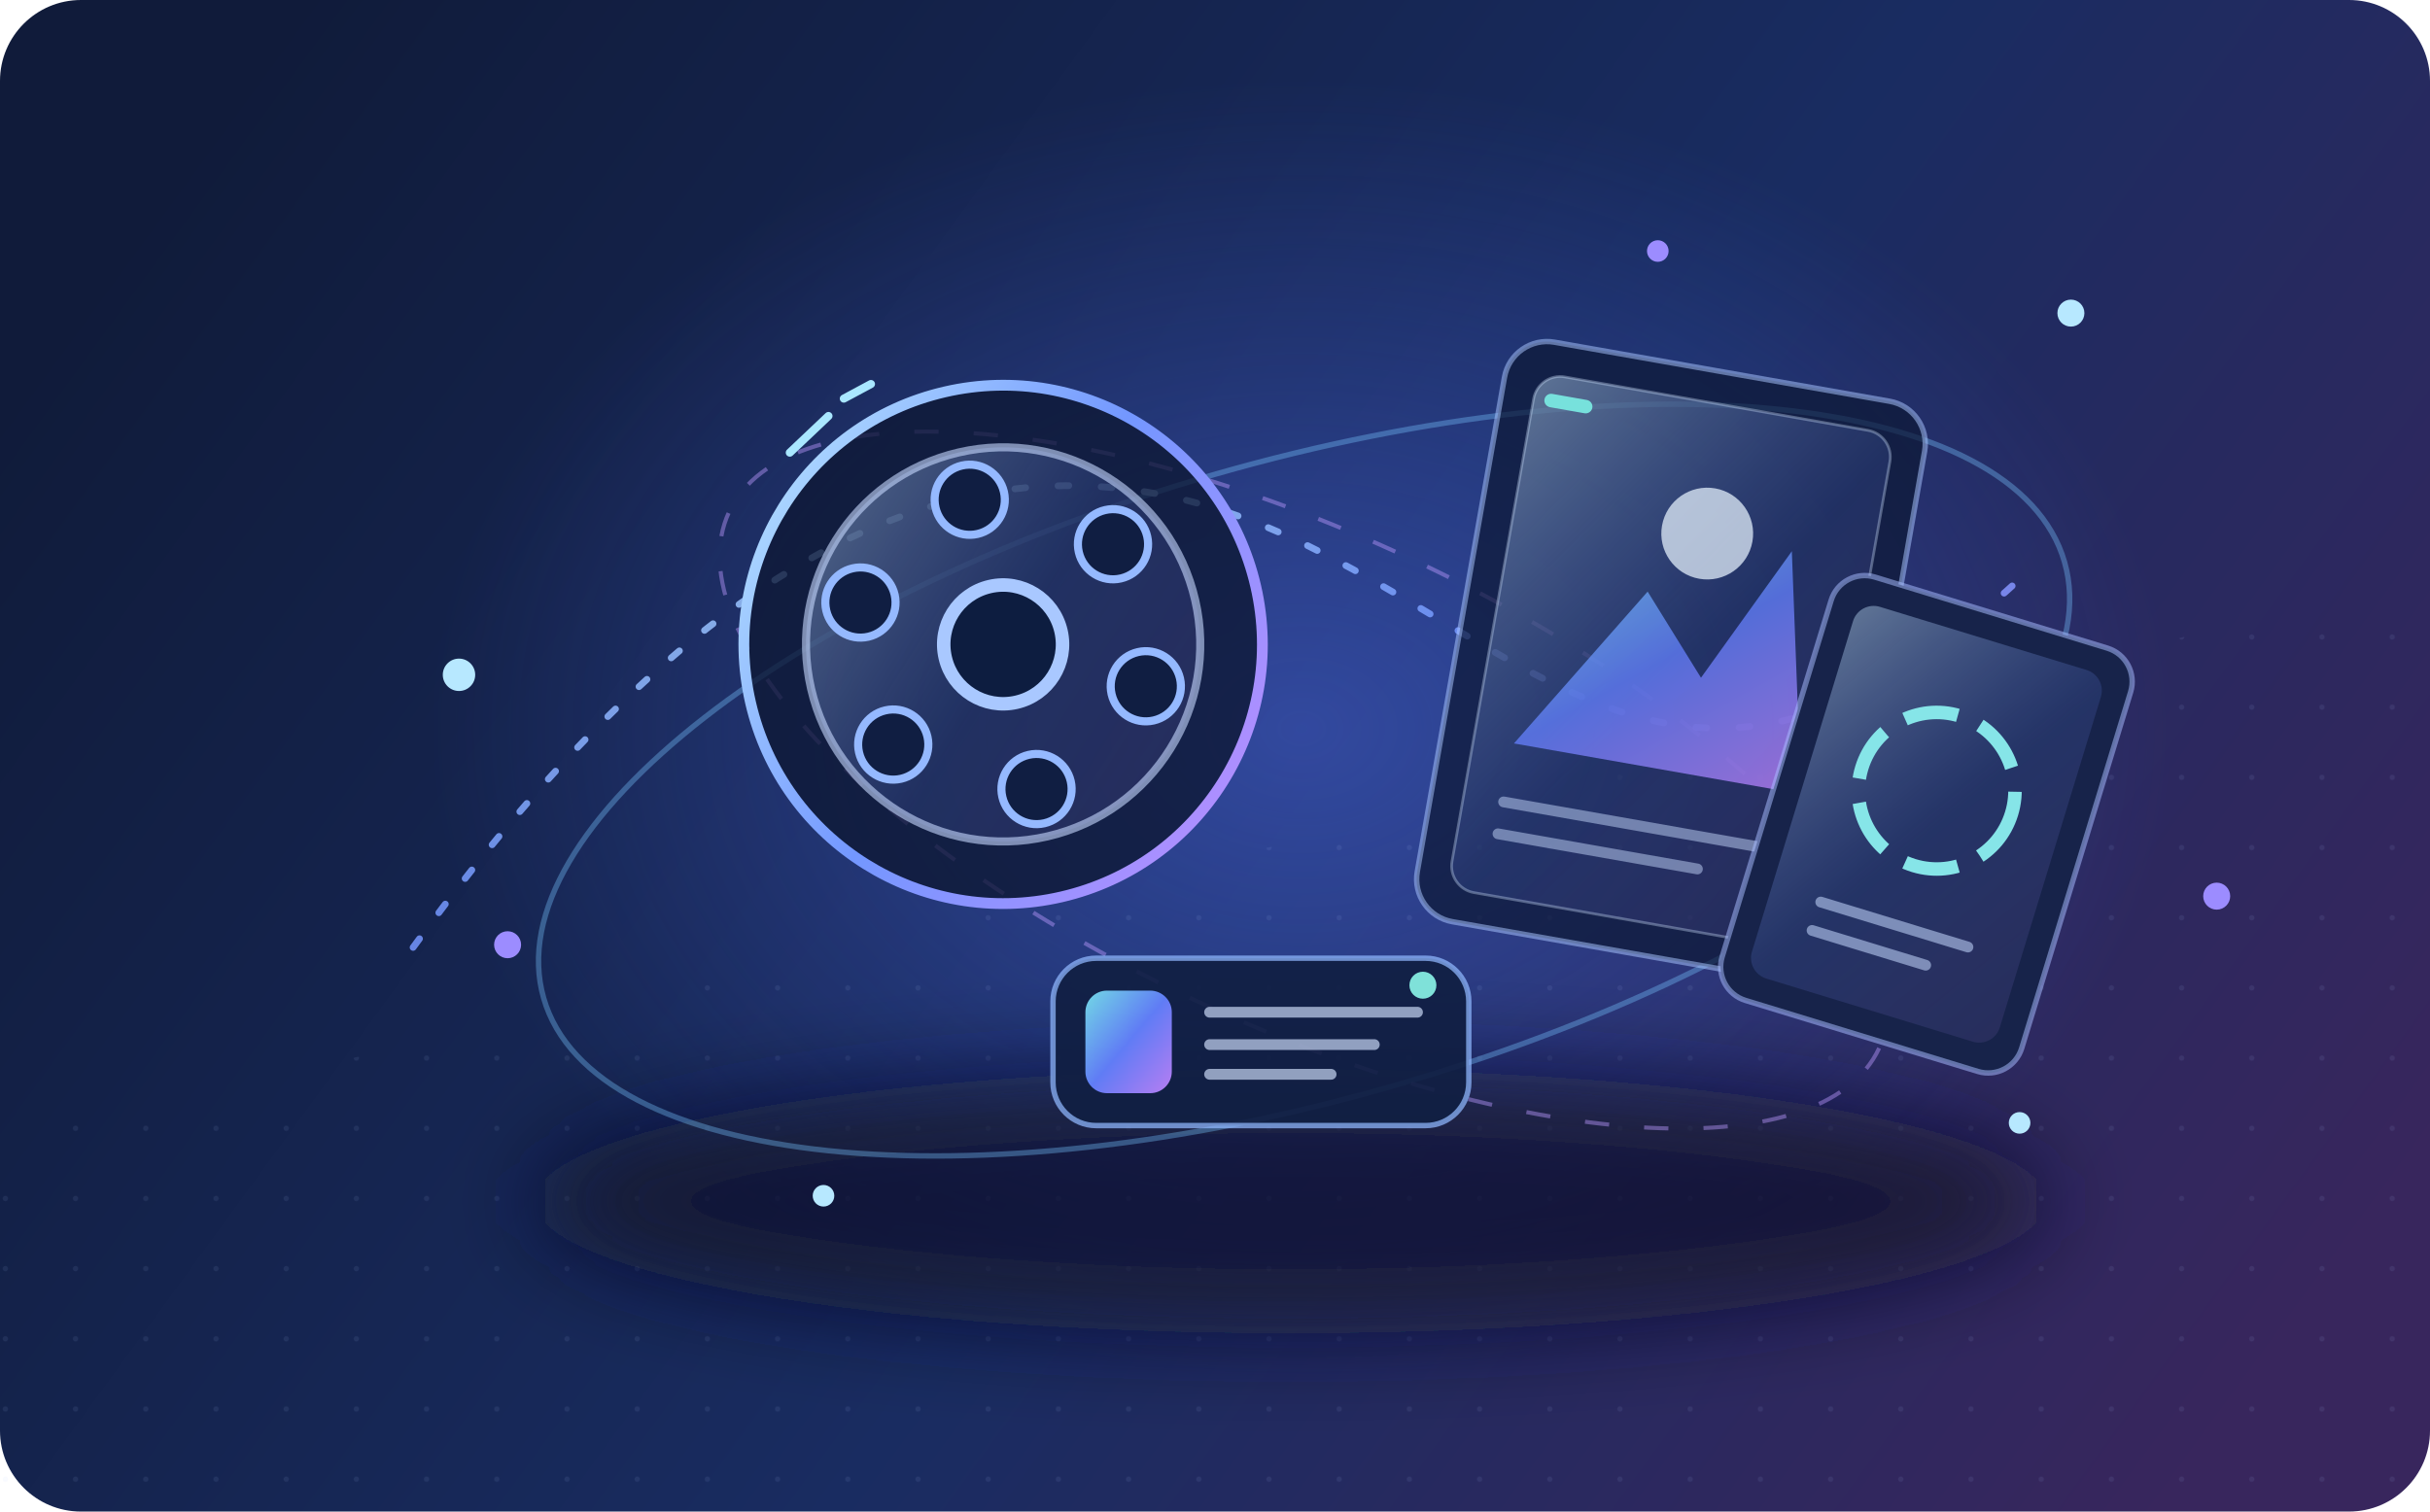
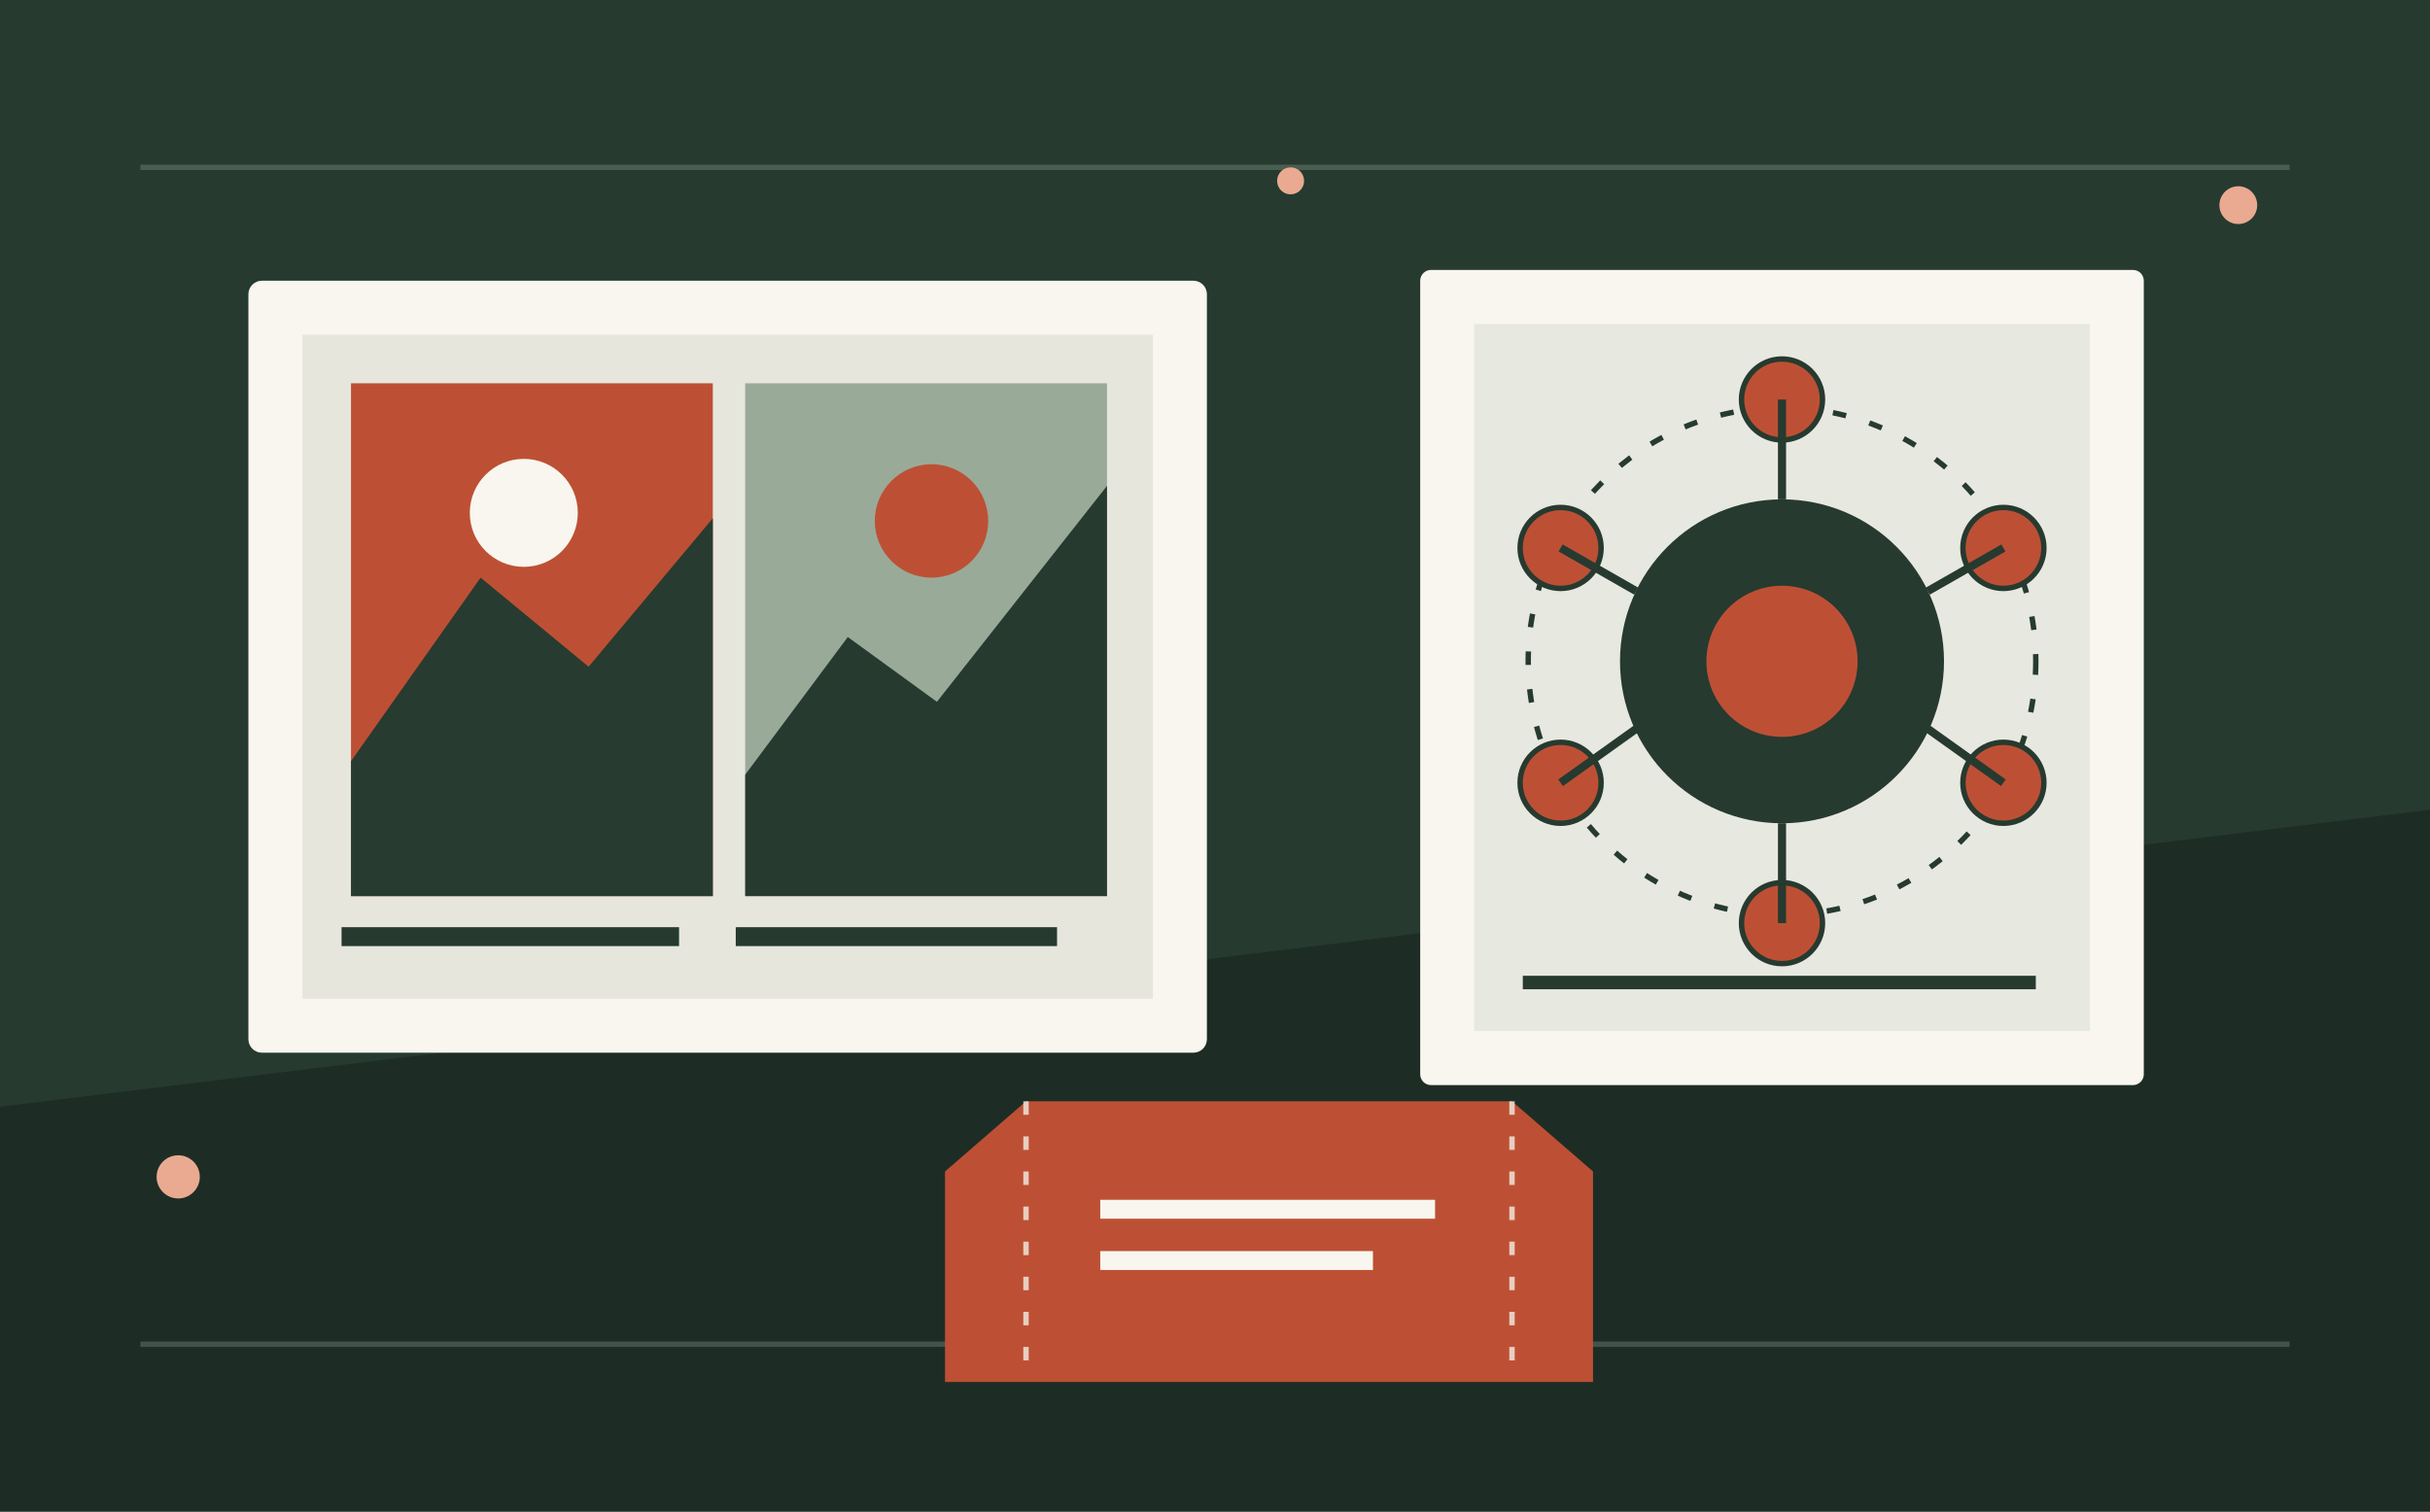
- <svg xmlns="http://www.w3.org/2000/svg" viewBox="0 0 900 560" fill="none">
-   <defs>
-     <linearGradient id="bg" x1="92" y1="26" x2="810" y2="550" gradientUnits="userSpaceOnUse">
-       <stop stop-color="#101B3A" />
-       <stop offset=".55" stop-color="#192C61" />
-       <stop offset="1" stop-color="#38265D" />
-     </linearGradient>
-     <radialGradient id="glow" cx="0" cy="0" r="1" gradientTransform="matrix(322 0 0 240 482 270)" gradientUnits="userSpaceOnUse">
-       <stop stop-color="#536FF0" stop-opacity=".44" />
-       <stop offset="1" stop-color="#536FF0" stop-opacity="0" />
-     </radialGradient>
-     <linearGradient id="glass" x1="0" y1="0" x2="1" y2="1">
-       <stop stop-color="#C4E6FF" stop-opacity=".42" />
-       <stop offset=".52" stop-color="#607EE6" stop-opacity=".18" />
-       <stop offset="1" stop-color="#B78EFF" stop-opacity=".1" />
-     </linearGradient>
-     <linearGradient id="edge" x1="0" y1="0" x2="1" y2="1">
-       <stop stop-color="#BDEBFF" />
-       <stop offset=".48" stop-color="#7397FF" />
-       <stop offset="1" stop-color="#C28CFF" />
-     </linearGradient>
-     <linearGradient id="film" x1="0" y1="0" x2="1" y2="1">
-       <stop stop-color="#72D8E5" />
-       <stop offset=".5" stop-color="#607CF5" />
-       <stop offset="1" stop-color="#B77DF2" />
-     </linearGradient>
-     <filter id="shadow" x="-50%" y="-50%" width="200%" height="200%">
-       <feGaussianBlur stdDeviation="17" />
-     </filter>
-     <filter id="soft" x="-50%" y="-50%" width="200%" height="200%">
-       <feGaussianBlur stdDeviation="5" />
-     </filter>
-     <pattern id="dots" width="26" height="26" patternUnits="userSpaceOnUse">
-       <circle cx="2" cy="2" r="1" fill="#AFC8FF" fill-opacity=".2" />
-     </pattern>
-   </defs>
-   <rect width="900" height="560" rx="30" fill="url(#bg)" />
-   <rect width="900" height="560" rx="30" fill="url(#glow)" />
-   <path d="M0 422L900 215V560H0V422Z" fill="url(#dots)" opacity=".42" />
-   <ellipse cx="478" cy="445" rx="280" ry="49" fill="#071126" fill-opacity=".72" filter="url(#shadow)" />
-   <ellipse cx="483" cy="289" rx="293" ry="118" stroke="#77C6FF" stroke-opacity=".36" stroke-width="2" transform="rotate(-16 483 289)" />
-   <ellipse cx="483" cy="289" rx="235" ry="91" stroke="#BA98FF" stroke-opacity=".44" stroke-width="1.5" stroke-dasharray="9 13" transform="rotate(25 483 289)" />
-   <path d="M153 351C273 186 379 150 484 202C579 249 633 324 754 209" stroke="url(#edge)" stroke-width="2.5" stroke-linecap="round" stroke-dasharray="4 12" opacity=".85" />
-   <g transform="translate(560 124) rotate(10)">
-     <rect x="0" y="0" width="158" height="218" rx="16" fill="#0C1734" fill-opacity=".7" stroke="#A9C7FF" stroke-opacity=".52" stroke-width="2" />
-     <rect x="12" y="12" width="134" height="194" rx="10" fill="url(#glass)" stroke="#D1E5FF" stroke-opacity=".35" />
-     <path d="M27 149L66 85L91 113L116 61L135 149H27Z" fill="url(#film)" fill-opacity=".8" />
-     <circle cx="84" cy="60" r="17" fill="#E8F4FF" fill-opacity=".72" />
-     <path d="M27 171H128M27 183H102" stroke="#C9DAFF" stroke-opacity=".48" stroke-width="4" stroke-linecap="round" />
-     <rect x="16" y="19" width="18" height="5" rx="2.5" fill="#77E1DC" />
+ <svg xmlns="http://www.w3.org/2000/svg" viewBox="0 0 900 560" role="img" aria-label="AI 영화 추천 프로젝트를 표현한 편집 디자인 일러스트">
+   <rect width="900" height="560" fill="#263a30" />
+   <path d="M0 410 900 300V560H0Z" fill="#1d2d25" />
+   <path d="M52 62H848M52 498H848" stroke="#a9b7a8" stroke-opacity=".28" stroke-width="2" />
+   <g fill="#f8f6ee">
+     <rect x="92" y="104" width="355" height="286" rx="5" />
+     <rect x="112" y="124" width="315" height="246" fill="#e6e6dc" />
+     <rect x="130" y="142" width="134" height="190" fill="#bd5034" />
+     <rect x="276" y="142" width="134" height="190" fill="#9aaa99" />
+     <path d="M130 282 178 214 218 247 264 192V332H130Z" fill="#273b30" />
+     <circle cx="194" cy="190" r="20" fill="#f8f6ee" />
+     <path d="M276 287 314 236 347 260 410 180V332H276Z" fill="#263a30" />
+     <circle cx="345" cy="193" r="21" fill="#bd5034" />
+     <path d="M130 347H248M276 347H388" stroke="#263a30" stroke-width="7" stroke-linecap="square" />
  </g>
-   <g transform="translate(682 210) rotate(17)">
-     <rect width="116" height="164" rx="13" fill="#17234A" stroke="#A7BCFF" stroke-opacity=".52" stroke-width="2" />
-     <rect x="10" y="10" width="96" height="144" rx="8" fill="url(#glass)" />
-     <circle cx="58" cy="69" r="29" fill="none" stroke="#86E5E8" stroke-width="5" stroke-dasharray="20 9" />
-     <path d="M29 121H86M29 132H73" stroke="#C4D8FF" stroke-opacity=".55" stroke-width="4" stroke-linecap="round" />
+   <g transform="translate(526 100)">
+     <rect width="268" height="302" rx="4" fill="#f8f6ee" />
+     <rect x="20" y="20" width="228" height="262" fill="#e7e8df" />
+     <circle cx="134" cy="145" r="94" fill="none" stroke="#263a30" stroke-width="2" stroke-dasharray="5 9" />
+     <circle cx="134" cy="145" r="60" fill="#263a30" />
+     <circle cx="134" cy="145" r="28" fill="#bd5034" />
+     <g fill="#bd5034" stroke="#263a30" stroke-width="2">
+       <circle cx="134" cy="48" r="15" />
+       <circle cx="216" cy="103" r="15" />
+       <circle cx="216" cy="190" r="15" />
+       <circle cx="134" cy="242" r="15" />
+       <circle cx="52" cy="190" r="15" />
+       <circle cx="52" cy="103" r="15" />
+     </g>
+     <path d="M134 48V85M216 103 188 119M216 190 188 170M134 242V205M52 190 80 170M52 103 80 119" stroke="#263a30" stroke-width="3" />
+     <path d="M38 264H228" stroke="#263a30" stroke-width="5" />
  </g>
-   <g transform="translate(245 153) rotate(-13)">
-     <circle cx="104" cy="112" r="96" fill="#0D1734" fill-opacity=".78" stroke="url(#edge)" stroke-width="4" />
-     <circle cx="104" cy="112" r="73" fill="url(#glass)" stroke="#C7D9FF" stroke-opacity=".6" stroke-width="3" />
-     <circle cx="104" cy="112" r="22" fill="#0D1D40" stroke="#A9C8FF" stroke-width="5" />
-     <g fill="#101E42" stroke="#95B9FF" stroke-width="3">
-       <circle cx="104" cy="57" r="13" />
-       <circle cx="152" cy="85" r="13" />
-       <circle cx="152" cy="139" r="13" />
-       <circle cx="104" cy="167" r="13" />
-       <circle cx="56" cy="139" r="13" />
-       <circle cx="56" cy="85" r="13" />
-     </g>
-     <path d="M43 25L60 15M67 10L78 7" stroke="#A9E7FF" stroke-width="3" stroke-linecap="round" />
+   <g transform="translate(350 408)">
+     <path d="M0 26 30 0H210L240 26V104H0Z" fill="#bd5034" />
+     <path d="M30 0V104M210 0V104" stroke="#f8f6ee" stroke-opacity=".75" stroke-width="2" stroke-dasharray="5 8" />
+     <path d="M61 40H178M61 59H155" stroke="#f8f6ee" stroke-width="7" stroke-linecap="square" />
  </g>
-   <g transform="translate(390 355)">
-     <rect x="0" y="0" width="154" height="62" rx="16" fill="#111F43" fill-opacity=".92" stroke="#90B9FF" stroke-opacity=".72" stroke-width="2" />
-     <rect x="12" y="12" width="32" height="38" rx="8" fill="url(#film)" />
-     <path d="M58 20H135M58 32H119M58 43H103" stroke="#D2E2FF" stroke-opacity=".66" stroke-width="4" stroke-linecap="round" />
-     <circle cx="137" cy="10" r="5" fill="#7FE1D9" />
-   </g>
-   <g fill="#B7E8FF">
-     <circle cx="170" cy="250" r="6" />
-     <circle cx="767" cy="116" r="5" />
-     <circle cx="748" cy="416" r="4" />
-     <circle cx="305" cy="443" r="4" />
-   </g>
-   <g fill="#9C8CFF">
-     <circle cx="188" cy="350" r="5" />
-     <circle cx="614" cy="93" r="4" />
-     <circle cx="821" cy="332" r="5" />
+   <g fill="#e9aa91">
+     <circle cx="66" cy="436" r="8" />
+     <circle cx="829" cy="76" r="7" />
+     <circle cx="478" cy="67" r="5" />
  </g>
</svg>
